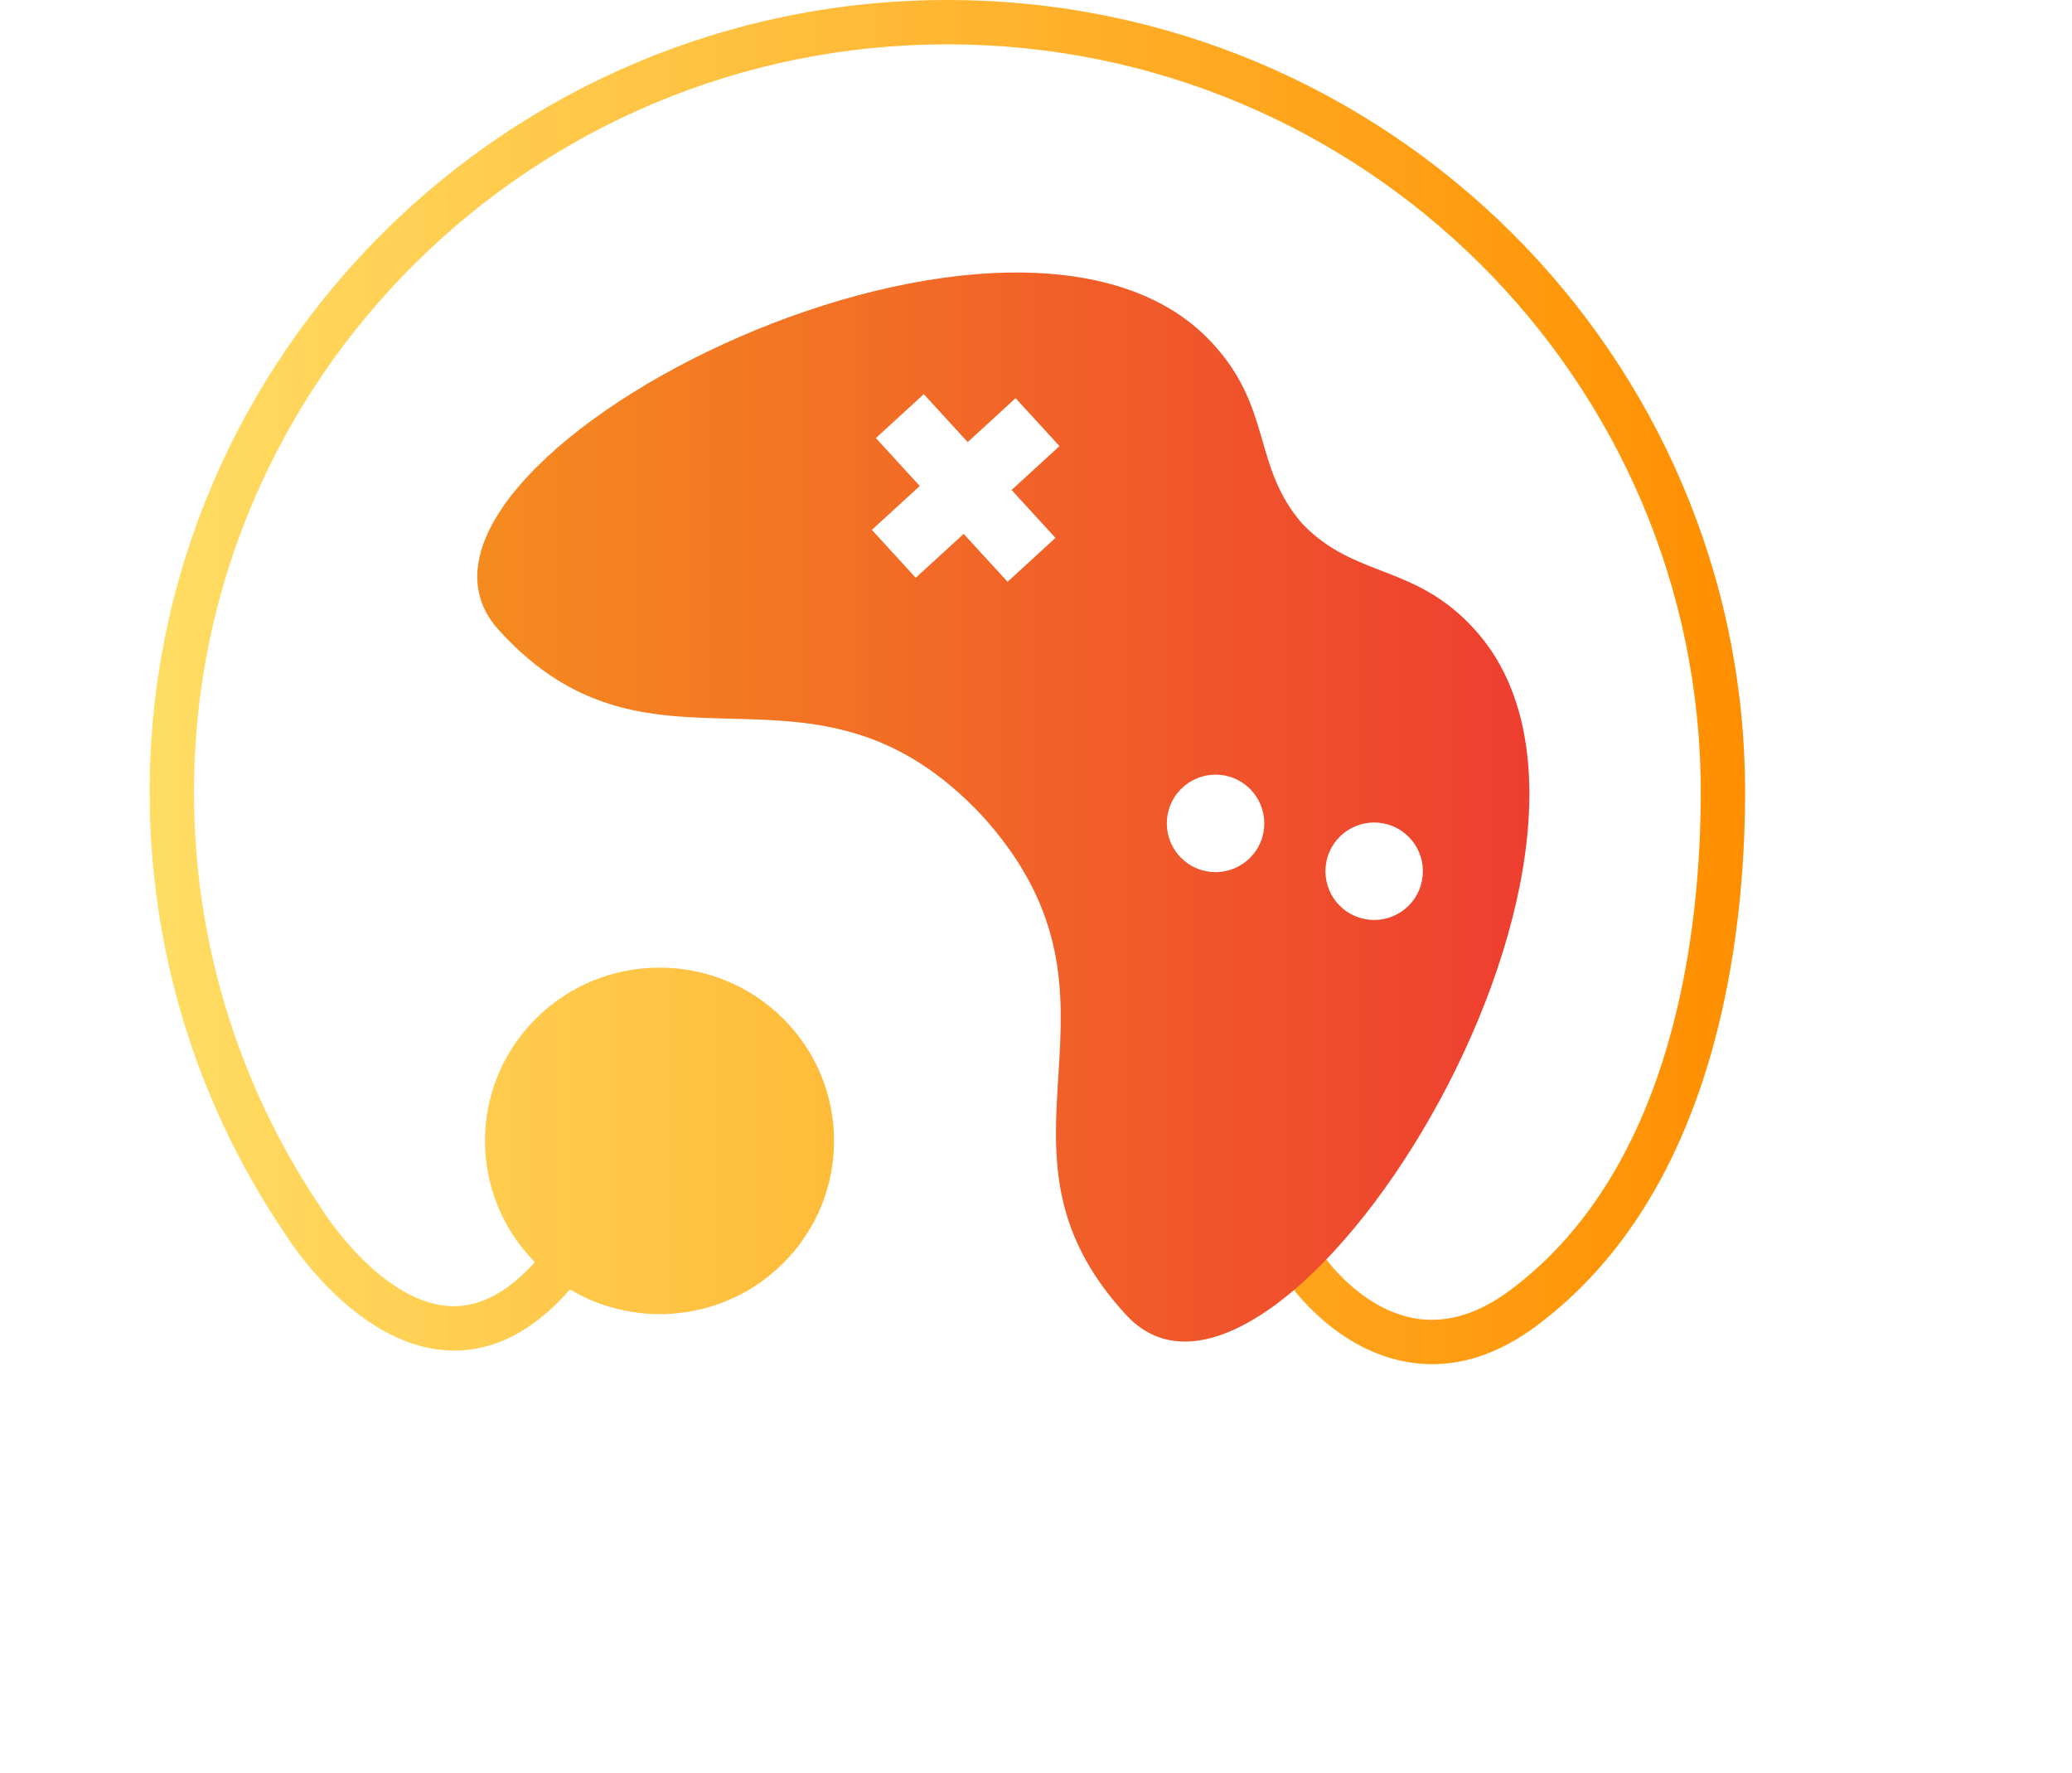
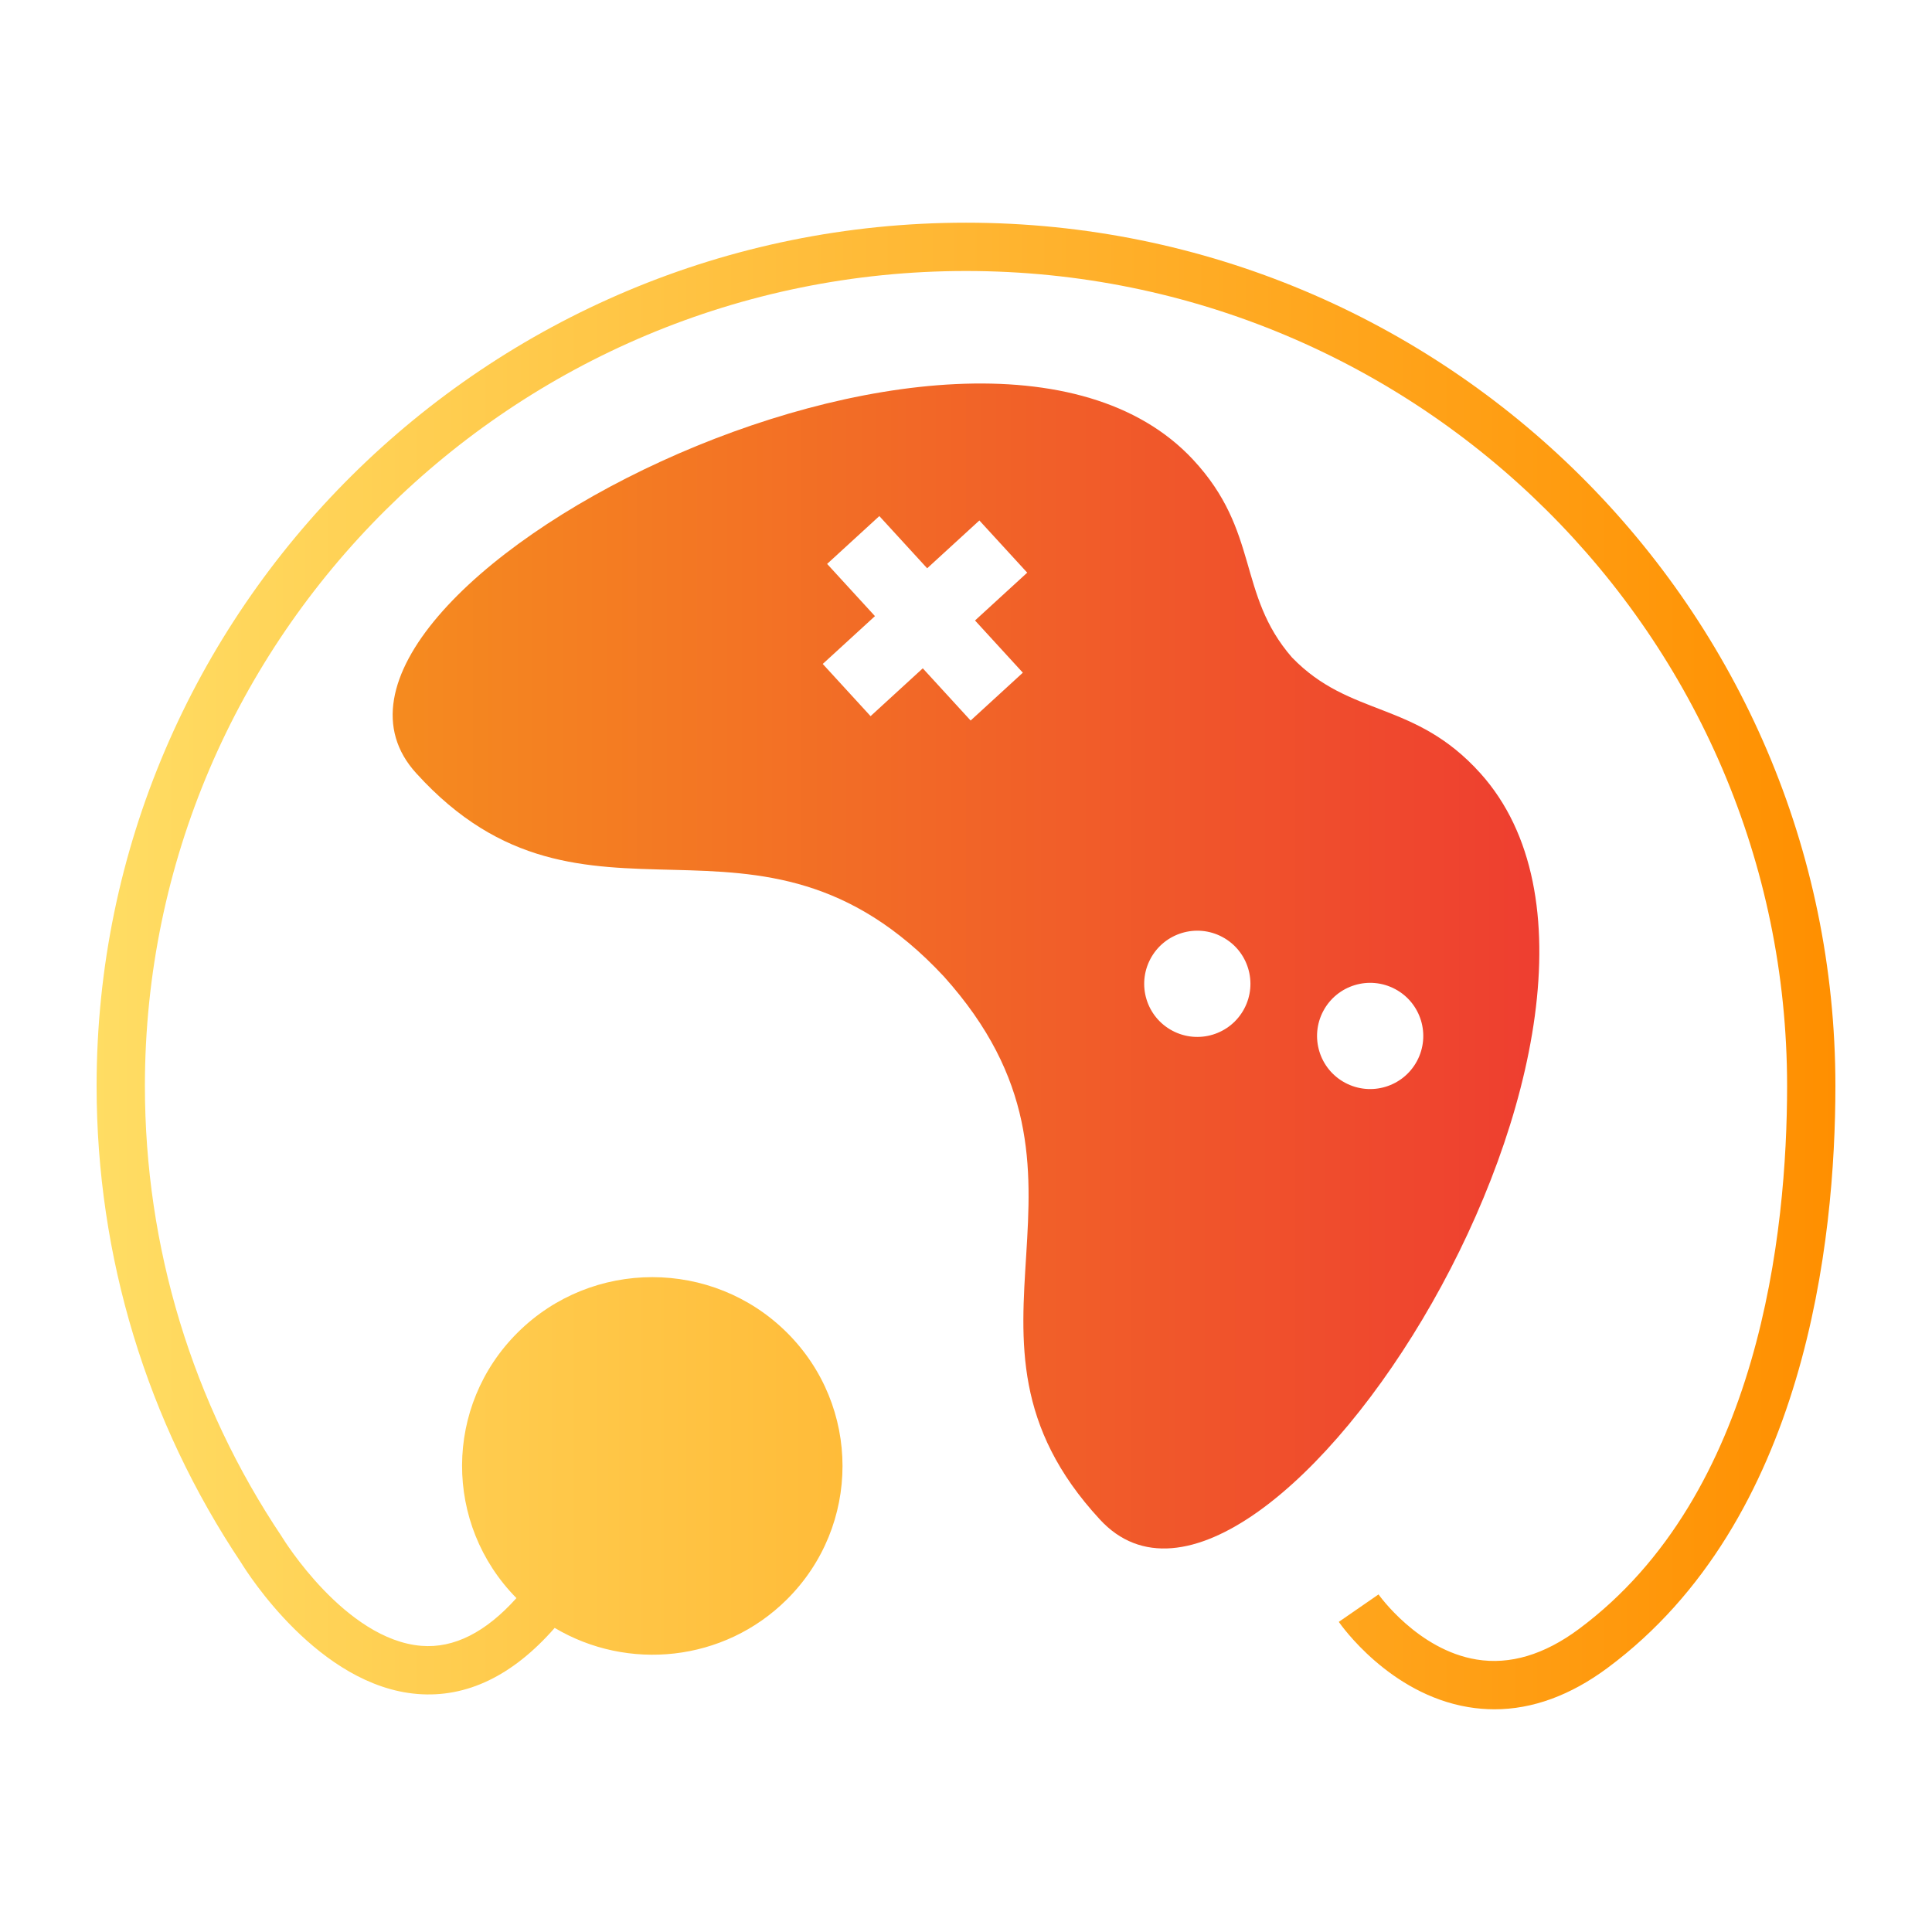
- <svg xmlns="http://www.w3.org/2000/svg" version="1.1" id="logo" x="0px" y="0px" width="180px" height="153.895px" viewBox="0 0 200 200" enable-background="new 0 0 180 153.895" xml:space="preserve" style="transform: rotate(0deg) scale(1, 1); opacity: 1; position: absolute; backface-visibility: hidden; left: 234px; top: 234.793px; width: 560.45px; height: 479.496px; overflow: visible;">
+ <svg xmlns="http://www.w3.org/2000/svg" width="200" height="200" xml:space="preserve" enable-background="new 0 0 180 153.895" version="1.1">
  <defs class="defs">
-     <linearGradient id="linearGradient49c8a72cd5700b0b9505a6595135229a" class="linearGradient1" gradientTransform="translate(0.5,0.5) rotate(270) translate(-0.5,-0.5)" x1="50%" y1="0%" x2="50%" y2="100%">
-       <stop id="stop1" offset="0%" class="linearGradientColor1" stop-color="#FFDD64" />
-       <stop id="stop2" offset="100%" class="linearGradientColor2" stop-color="#FF8F00" />
+     <linearGradient y2="100%" x2="50%" y1="0%" x1="50%" gradientTransform="translate(0.5,0.5) rotate(270) translate(-0.5,-0.5)" class="linearGradient1" id="linearGradient49c8a72cd5700b0b9505a6595135229a">
+       <stop stop-color="#FFDD64" class="linearGradientColor1" offset="0%" id="stop1" />
+       <stop stop-color="#FF8F00" class="linearGradientColor2" offset="100%" id="stop2" />
    </linearGradient>
-     <linearGradient id="linearGradientd66b96b548e50eea898a880857a3f017" class="linearGradient2" gradientTransform="translate(0.5,0.5) rotate(270) translate(-0.5,-0.5)" x1="50%" y1="0%" x2="50%" y2="100%">
-       <stop id="stop1" offset="0%" class="linearGradientColor1" stop-color="#f58b1f" />
-       <stop id="stop2" offset="100%" class="linearGradientColor2" stop-color="#ee3e30" />
+     <linearGradient y2="100%" x2="50%" y1="0%" x1="50%" gradientTransform="translate(0.5,0.5) rotate(270) translate(-0.5,-0.5)" class="linearGradient2" id="linearGradientd66b96b548e50eea898a880857a3f017">
+       <stop stop-color="#f58b1f" class="linearGradientColor1" offset="0%" id="stop1" />
+       <stop stop-color="#ee3e30" class="linearGradientColor2" offset="100%" id="stop2" />
    </linearGradient>
  </defs>
-   <path fill="url(#linearGradient49c8a72cd5700b0b9505a6595135229a)" d="M90,0C40.374,0,0,40.088,0,89.363c0,17.665,5.183,34.745,14.988,49.396  c0.631,1.03,8.021,12.725,18.229,13.549c5.104,0.412,9.875-1.895,14.204-6.841c7.565,4.5,17.508,3.536,24.028-2.936  c7.69-7.636,7.69-20.015,0-27.649c-7.691-7.634-20.161-7.634-27.851,0c-7.643,7.587-7.683,19.854-0.137,27.499  c-3.167,3.533-6.466,5.214-9.831,4.943c-7.894-0.628-14.333-11.101-14.395-11.203l-0.064-0.102C9.9,122.187,5,106.052,5,89.363  C5,42.845,43.131,5,90,5s85,37.845,85,84.362c0,15.021-2.802,42.302-21.568,56.23c-3.57,2.652-7.13,3.713-10.572,3.149  c-6.084-0.991-10.115-6.685-10.154-6.74l-4.114,2.842c0.21,0.304,5.224,7.465,13.414,8.825c0.899,0.149,1.8,0.225,2.698,0.225  c3.941,0,7.87-1.436,11.71-4.286C176.936,134.374,180,105.323,180,89.363C180,40.088,139.626,0,90,0z" class="color c1" />
-   <path fill="url(#linearGradientd66b96b548e50eea898a880857a3f017)" d="M149.557,71.085c-6.813-7.569-13.466-5.738-19.505-11.992c-5.704-6.563-3.299-13.028-10.241-20.477  c-22.772-24.422-97.25,14.091-80.389,32.494C57.036,90.498,74.63,71.333,94.01,92.113c19.006,21.12-1.621,36.974,16.151,56.212  C127.023,166.731,171.895,95.903,149.557,71.085z M96.792,65.631l-4.952-5.405l-5.405,4.952l-4.952-5.404l5.405-4.951l-4.952-5.405  l5.405-4.952l4.952,5.405l5.404-4.951l4.953,5.404l-5.404,4.95l4.951,5.405L96.792,65.631z M117.669,97.736  c-2.683-1.43-3.69-4.761-2.26-7.439c1.429-2.678,4.759-3.692,7.438-2.261c2.682,1.431,3.691,4.762,2.262,7.439  S120.352,99.166,117.669,97.736z M135.563,103.132c-2.682-1.43-3.688-4.759-2.261-7.438c1.431-2.679,4.759-3.69,7.439-2.261  s3.69,4.761,2.261,7.439C141.572,103.55,138.243,104.563,135.563,103.132z" class="color c2" />
+   <g>
+     <path id="svg_1" class="color c1" d="m100,23.053c-49.626,0 -90,40.088 -90,89.363c0,17.665 5.183,34.745 14.988,49.396c0.631,1.03 8.021,12.725 18.229,13.549c5.104,0.412 9.875,-1.895 14.204,-6.841c7.565,4.5 17.508,3.536 24.028,-2.936c7.69,-7.636 7.69,-20.015 0,-27.649c-7.691,-7.634 -20.161,-7.634 -27.851,0c-7.643,7.587 -7.683,19.854 -0.137,27.499c-3.167,3.533 -6.466,5.214 -9.831,4.943c-7.894,-0.628 -14.333,-11.101 -14.395,-11.203l-0.064,-0.102c-9.271,-13.832 -14.171,-29.967 -14.171,-46.656c0,-46.518 38.131,-84.363 85,-84.363s85,37.845 85,84.362c0,15.021 -2.802,42.302 -21.568,56.23c-3.57,2.652 -7.13,3.713 -10.572,3.149c-6.084,-0.991 -10.115,-6.685 -10.154,-6.74l-4.114,2.842c0.21,0.304 5.224,7.465 13.414,8.825c0.899,0.149 1.8,0.225 2.698,0.225c3.941,0 7.87,-1.436 11.71,-4.286c20.522,-15.233 23.586,-44.284 23.586,-60.244c0,-49.275 -40.374,-89.363 -90,-89.363z" fill="url(#linearGradient49c8a72cd5700b0b9505a6595135229a)" />
+     <path id="svg_2" class="color c2" d="m153.244,80.043c-6.813,-7.569 -13.466,-5.738 -19.505,-11.992c-5.704,-6.563 -3.299,-13.028 -10.241,-20.477c-22.772,-24.422 -97.25,14.091 -80.389,32.494c17.614,19.388 35.208,0.223 54.588,21.003c19.006,21.12 -1.621,36.974 16.151,56.212c16.862,18.406 61.734,-52.422 39.396,-77.24zm-52.765,-5.454l-4.952,-5.405l-5.405,4.952l-4.952,-5.404l5.405,-4.951l-4.952,-5.405l5.405,-4.952l4.952,5.405l5.404,-4.951l4.953,5.404l-5.404,4.95l4.951,5.405l-5.405,4.952zm20.877,32.105c-2.683,-1.43 -3.69,-4.761 -2.26,-7.439c1.429,-2.678 4.759,-3.692 7.438,-2.261c2.682,1.431 3.691,4.762 2.262,7.439s-4.757,3.691 -7.44,2.261zm17.894,5.396c-2.682,-1.43 -3.688,-4.759 -2.261,-7.438c1.431,-2.679 4.759,-3.69 7.439,-2.261s3.69,4.761 2.261,7.439c-1.43,2.678 -4.759,3.691 -7.439,2.26z" fill="url(#linearGradientd66b96b548e50eea898a880857a3f017)" />
+   </g>
</svg>
